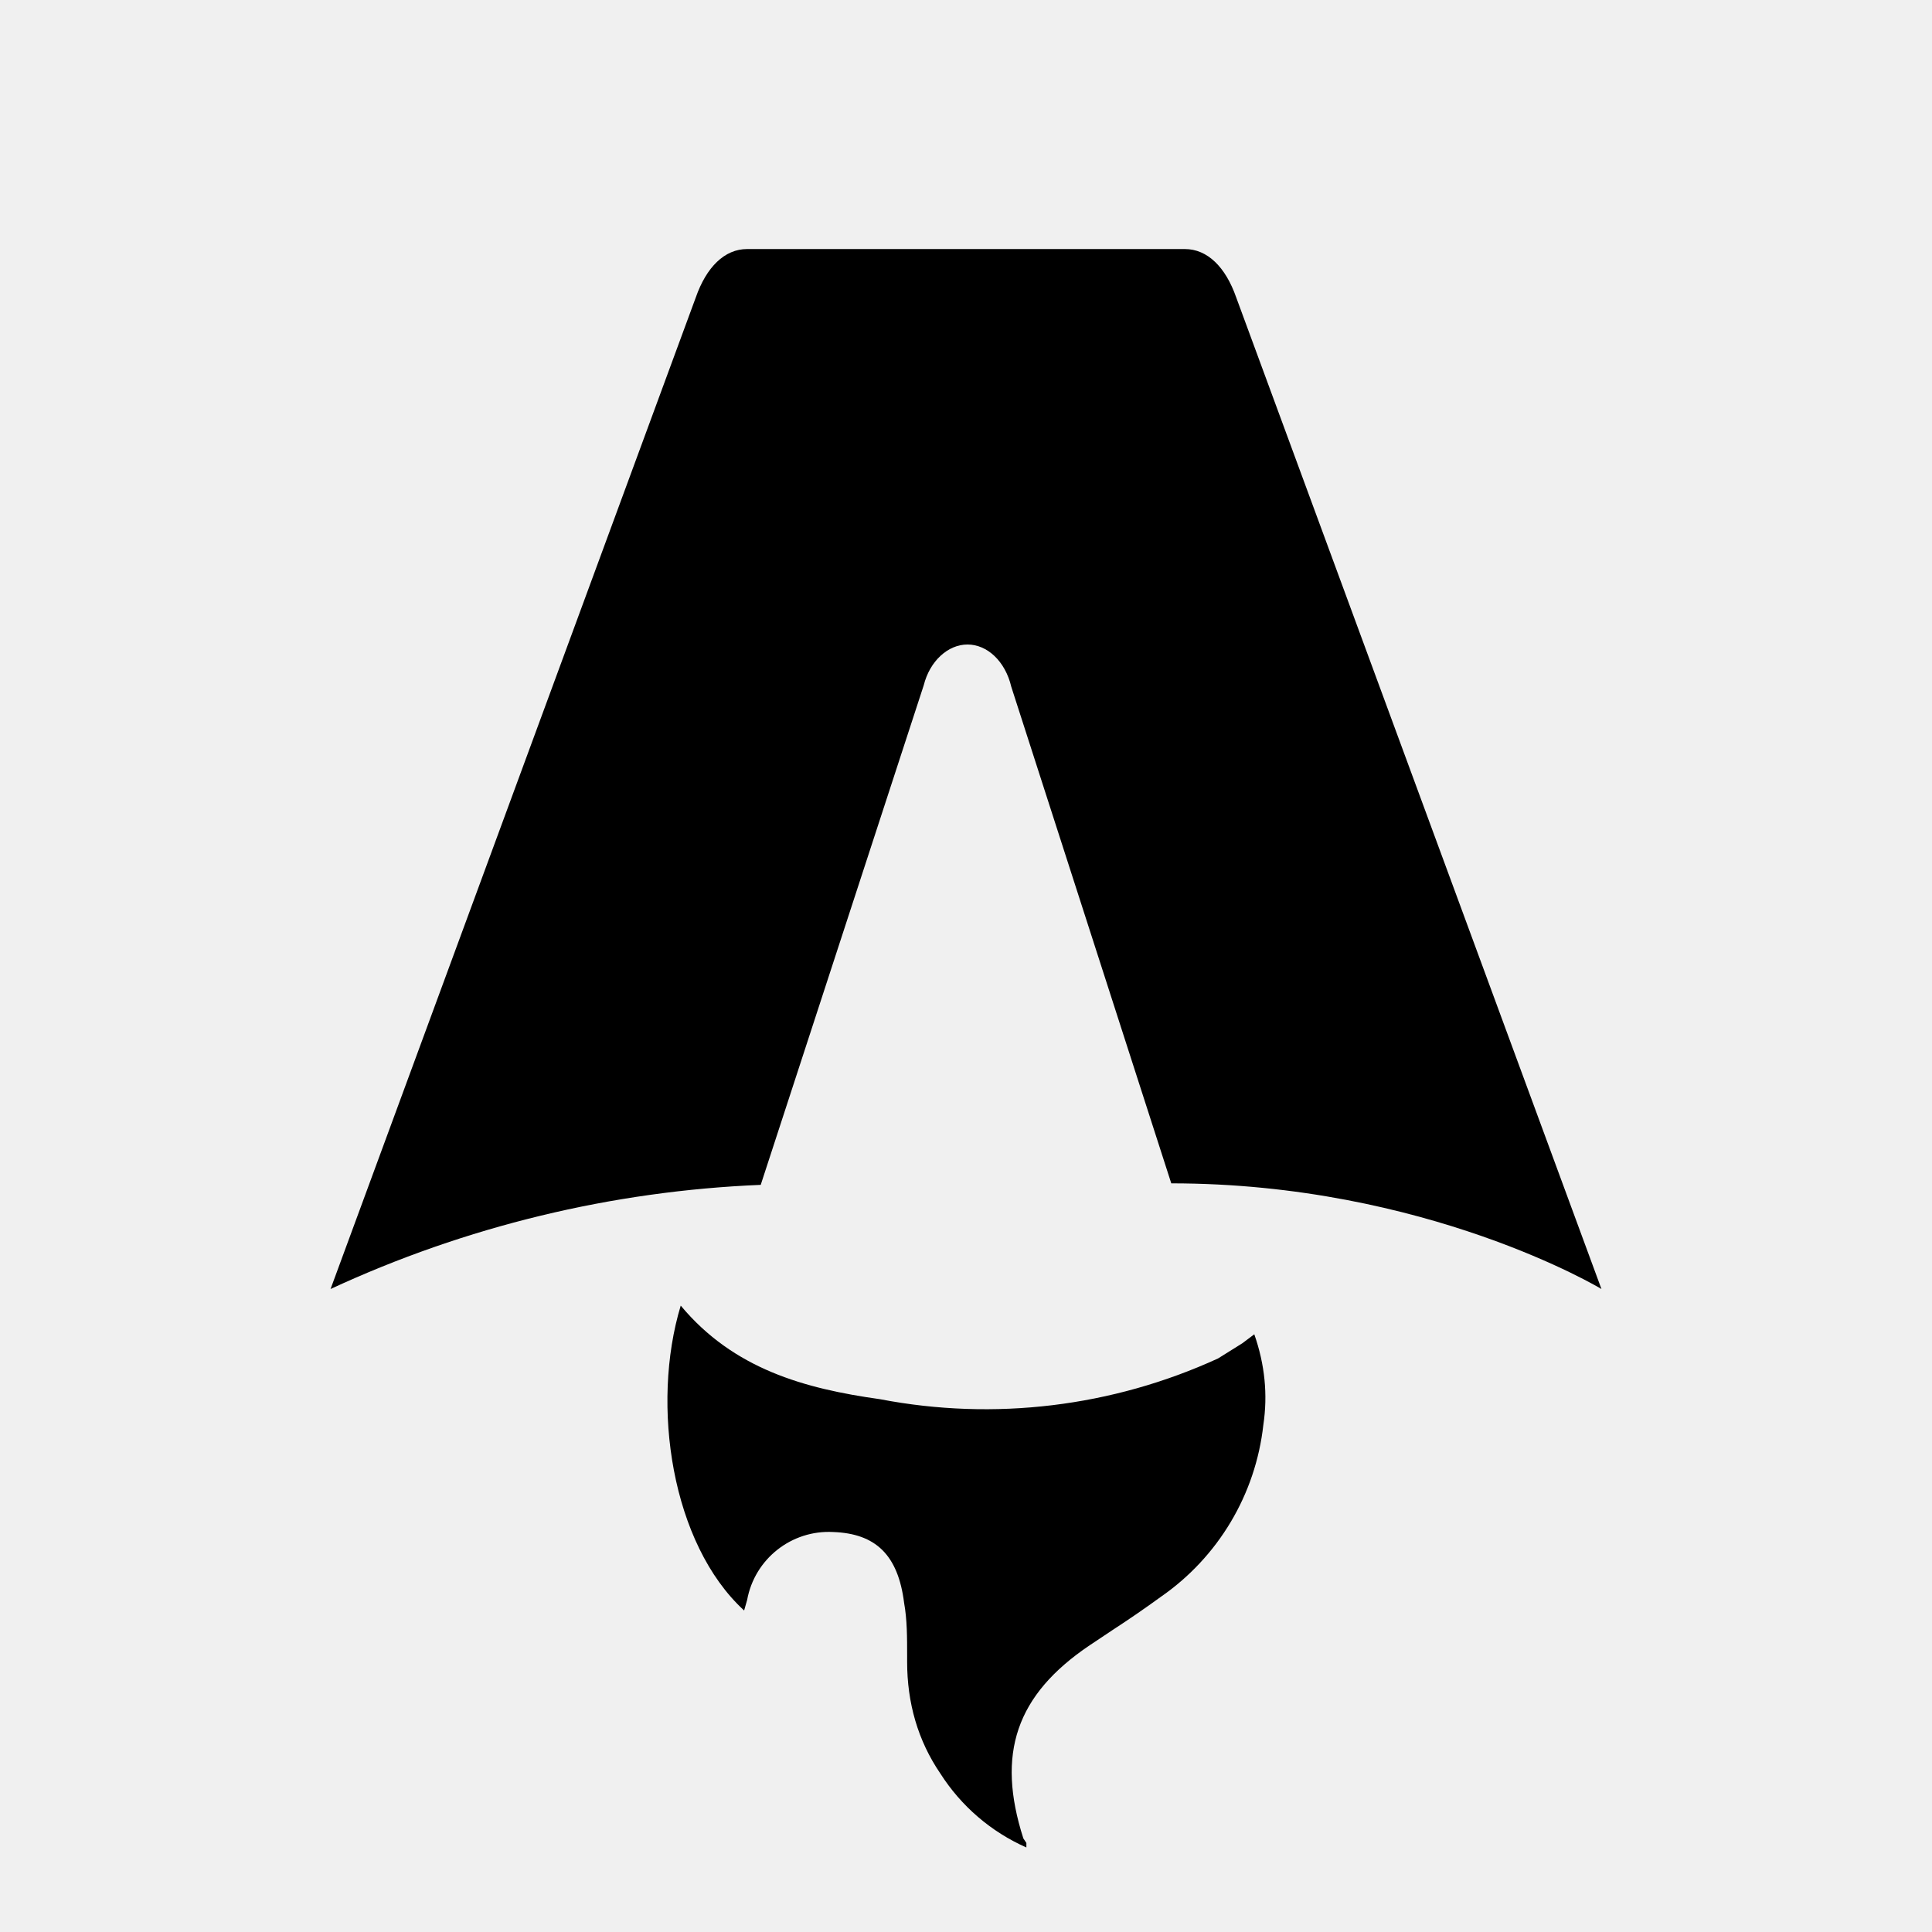
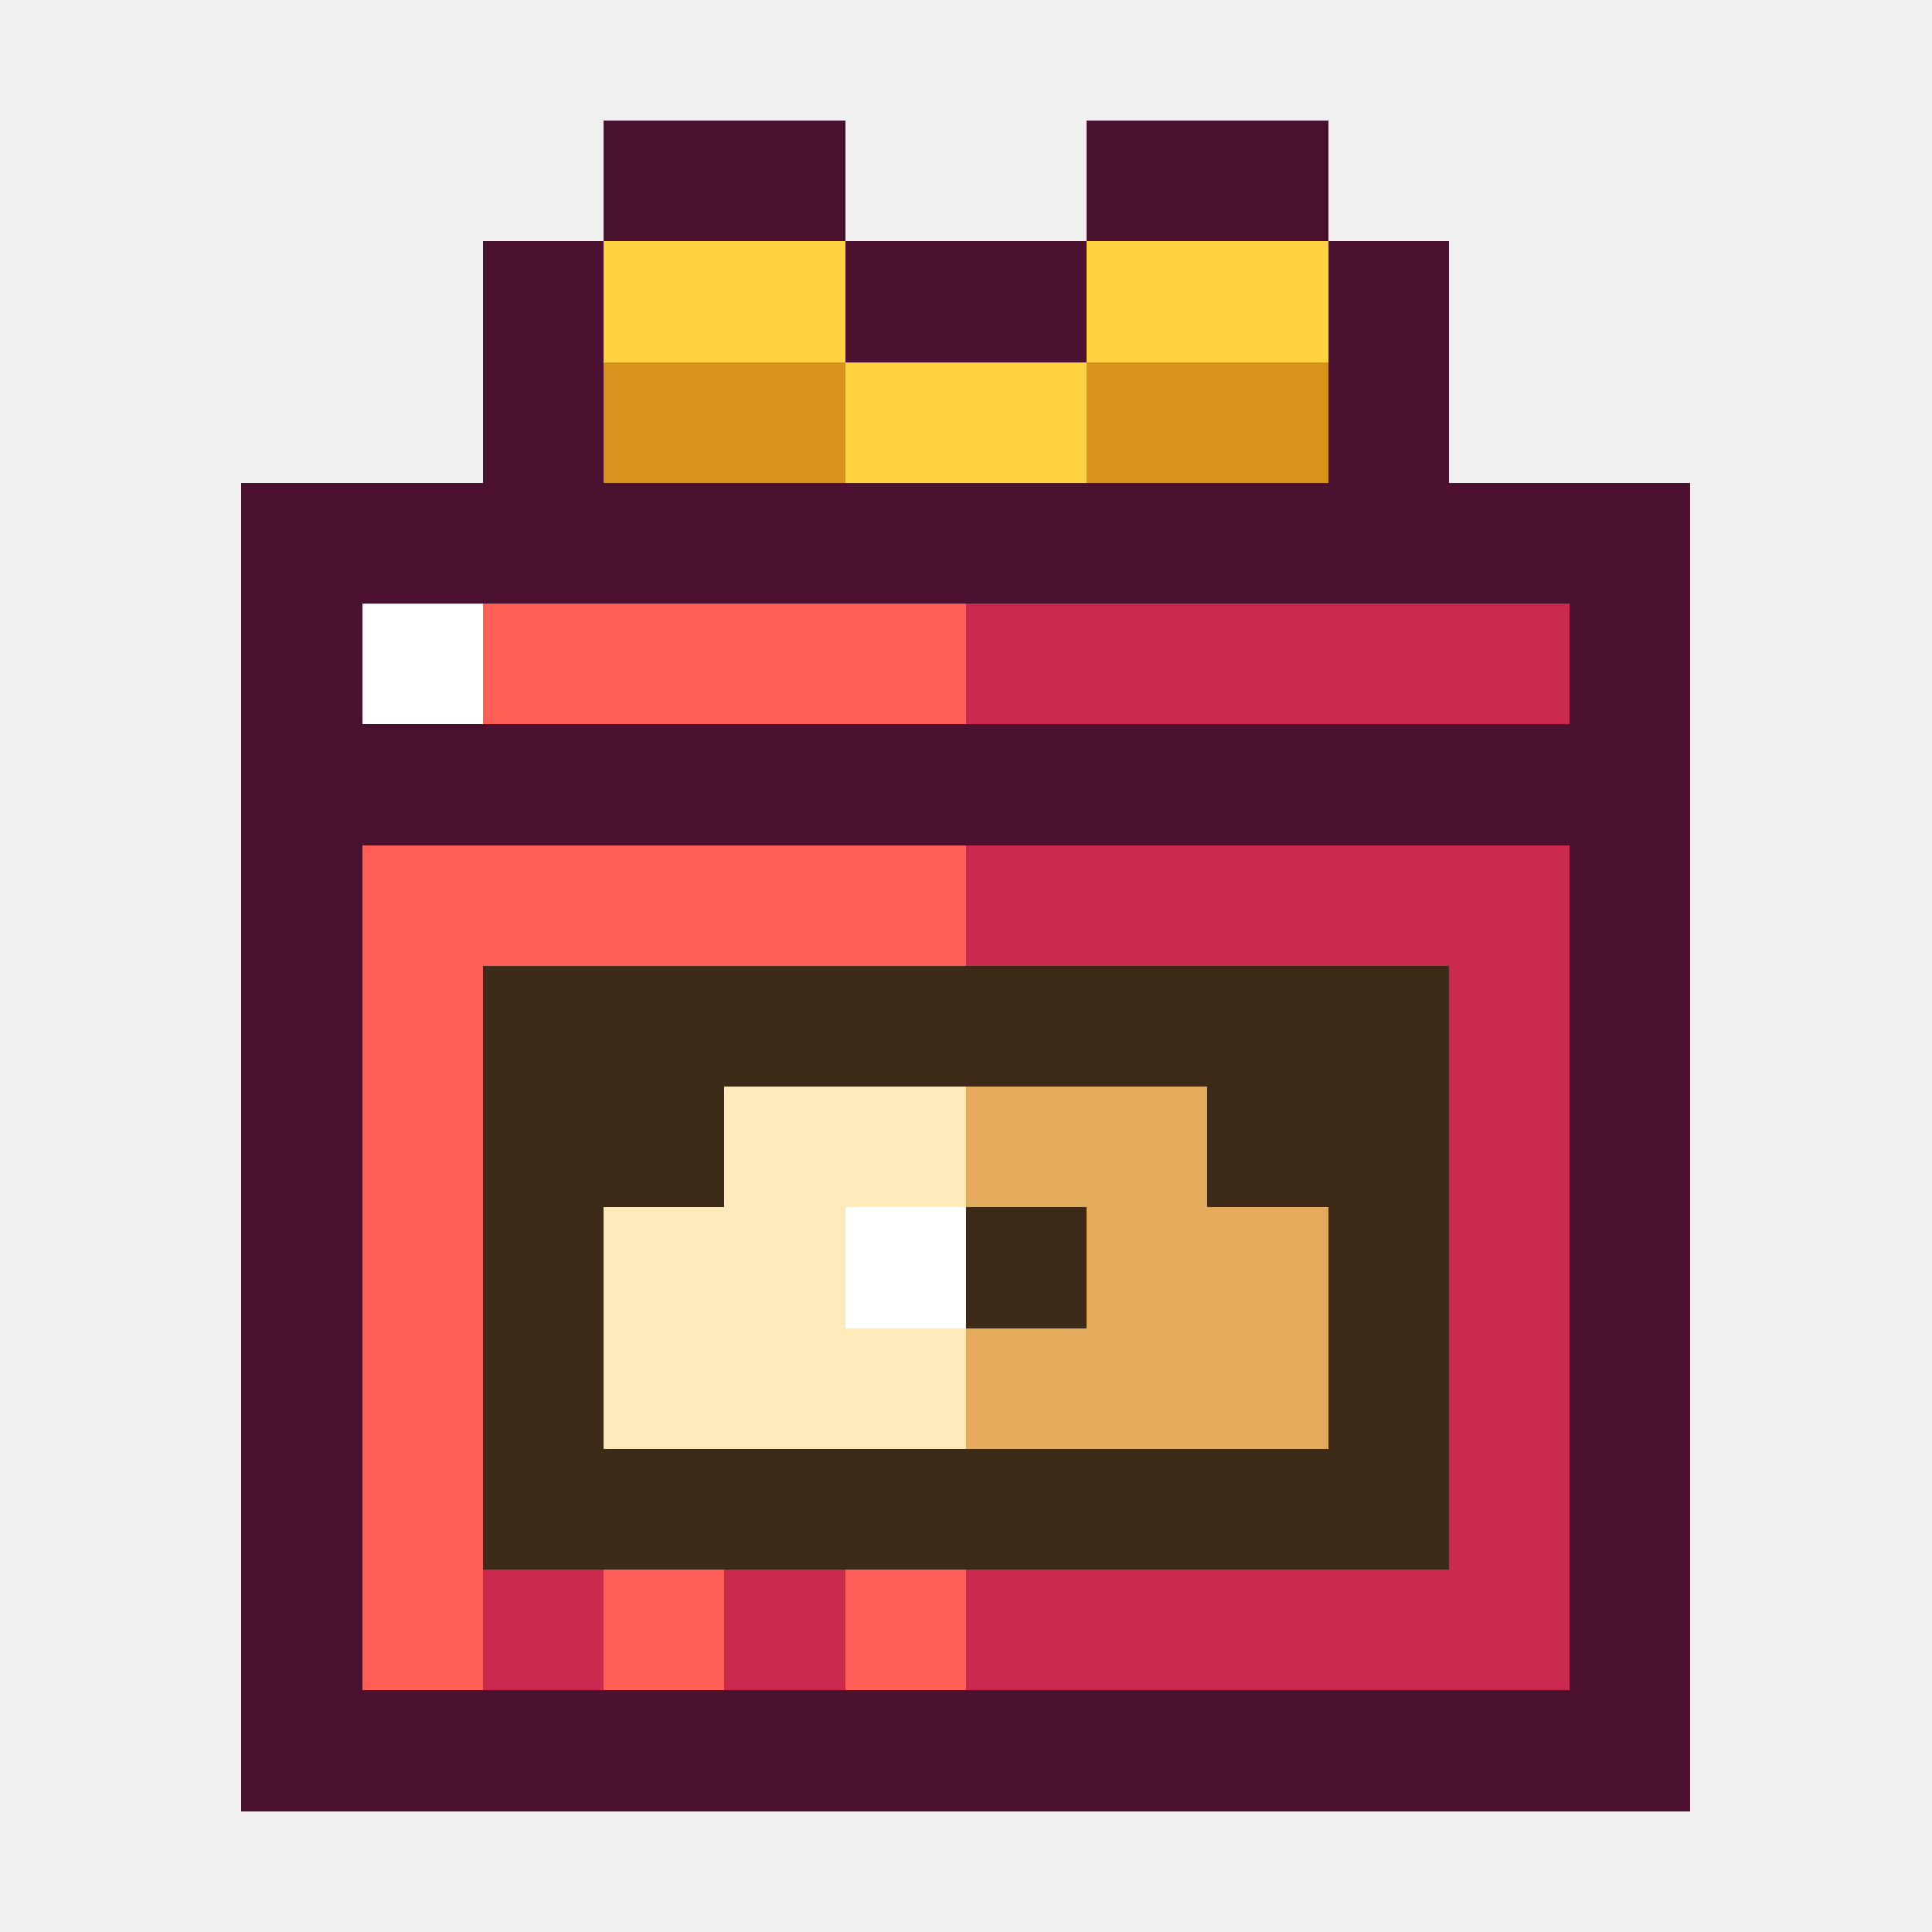
- <svg xmlns="http://www.w3.org/2000/svg" fill="none" viewBox="0 0 128 128">
-   <path d="M50.4 78.5a75.1 75.1 0 0 0-28.5 6.9l24.2-65.7c.7-2 1.9-3.2 3.4-3.2h29c1.5 0 2.7 1.2 3.4 3.2l24.2 65.7s-11.6-7-28.5-7L67 45.5c-.4-1.7-1.6-2.8-2.9-2.8-1.3 0-2.5 1.1-2.9 2.7L50.4 78.5Zm-1.1 28.2Zm-4.2-20.2c-2 6.6-.6 15.8 4.2 20.2a17.5 17.5 0 0 1 .2-.7 5.5 5.5 0 0 1 5.7-4.5c2.8.1 4.3 1.5 4.7 4.7.2 1.1.2 2.3.2 3.5v.4c0 2.7.7 5.2 2.2 7.4a13 13 0 0 0 5.7 4.9v-.3l-.2-.3c-1.8-5.6-.5-9.5 4.4-12.8l1.5-1a73 73 0 0 0 3.2-2.2 16 16 0 0 0 6.8-11.4c.3-2 .1-4-.6-6l-.8.6-1.6 1a37 37 0 0 1-22.4 2.7c-5-.7-9.7-2-13.2-6.2Z" />
-   <style>
-         path { fill: #000; }
-         @media (prefers-color-scheme: dark) {
-             path { fill: #FFF; }
-         }
-     </style>
+ <svg xmlns="http://www.w3.org/2000/svg" viewBox="0 0 128 128" shape-rendering="crispEdges">
+   <rect x="40" y="8" width="8" height="8" fill="#4A1230" />
+   <rect x="48" y="8" width="8" height="8" fill="#4A1230" />
+   <rect x="72" y="8" width="8" height="8" fill="#4A1230" />
+   <rect x="80" y="8" width="8" height="8" fill="#4A1230" />
+   <rect x="32" y="16" width="8" height="8" fill="#4A1230" />
+   <rect x="40" y="16" width="8" height="8" fill="#FFD23F" />
+   <rect x="48" y="16" width="8" height="8" fill="#FFD23F" />
+   <rect x="56" y="16" width="8" height="8" fill="#4A1230" />
+   <rect x="64" y="16" width="8" height="8" fill="#4A1230" />
+   <rect x="72" y="16" width="8" height="8" fill="#FFD23F" />
+   <rect x="80" y="16" width="8" height="8" fill="#FFD23F" />
+   <rect x="88" y="16" width="8" height="8" fill="#4A1230" />
+   <rect x="32" y="24" width="8" height="8" fill="#4A1230" />
+   <rect x="40" y="24" width="8" height="8" fill="#D9931C" />
+   <rect x="48" y="24" width="8" height="8" fill="#D9931C" />
+   <rect x="56" y="24" width="8" height="8" fill="#FFD23F" />
+   <rect x="64" y="24" width="8" height="8" fill="#FFD23F" />
+   <rect x="72" y="24" width="8" height="8" fill="#D9931C" />
+   <rect x="80" y="24" width="8" height="8" fill="#D9931C" />
+   <rect x="88" y="24" width="8" height="8" fill="#4A1230" />
+   <rect x="16" y="32" width="8" height="8" fill="#4A1230" />
+   <rect x="24" y="32" width="8" height="8" fill="#4A1230" />
+   <rect x="32" y="32" width="8" height="8" fill="#4A1230" />
+   <rect x="40" y="32" width="8" height="8" fill="#4A1230" />
+   <rect x="48" y="32" width="8" height="8" fill="#4A1230" />
+   <rect x="56" y="32" width="8" height="8" fill="#4A1230" />
+   <rect x="64" y="32" width="8" height="8" fill="#4A1230" />
+   <rect x="72" y="32" width="8" height="8" fill="#4A1230" />
+   <rect x="80" y="32" width="8" height="8" fill="#4A1230" />
+   <rect x="88" y="32" width="8" height="8" fill="#4A1230" />
+   <rect x="96" y="32" width="8" height="8" fill="#4A1230" />
+   <rect x="104" y="32" width="8" height="8" fill="#4A1230" />
+   <rect x="16" y="40" width="8" height="8" fill="#4A1230" />
+   <rect x="24" y="40" width="8" height="8" fill="#FFFFFF" />
+   <rect x="32" y="40" width="8" height="8" fill="#FF5F56" />
+   <rect x="40" y="40" width="8" height="8" fill="#FF5F56" />
+   <rect x="48" y="40" width="8" height="8" fill="#FF5F56" />
+   <rect x="56" y="40" width="8" height="8" fill="#FF5F56" />
+   <rect x="64" y="40" width="8" height="8" fill="#C92A4E" />
+   <rect x="72" y="40" width="8" height="8" fill="#C92A4E" />
+   <rect x="80" y="40" width="8" height="8" fill="#C92A4E" />
+   <rect x="88" y="40" width="8" height="8" fill="#C92A4E" />
+   <rect x="96" y="40" width="8" height="8" fill="#C92A4E" />
+   <rect x="104" y="40" width="8" height="8" fill="#4A1230" />
+   <rect x="16" y="48" width="8" height="8" fill="#4A1230" />
+   <rect x="24" y="48" width="8" height="8" fill="#4A1230" />
+   <rect x="32" y="48" width="8" height="8" fill="#4A1230" />
+   <rect x="40" y="48" width="8" height="8" fill="#4A1230" />
+   <rect x="48" y="48" width="8" height="8" fill="#4A1230" />
+   <rect x="56" y="48" width="8" height="8" fill="#4A1230" />
+   <rect x="64" y="48" width="8" height="8" fill="#4A1230" />
+   <rect x="72" y="48" width="8" height="8" fill="#4A1230" />
+   <rect x="80" y="48" width="8" height="8" fill="#4A1230" />
+   <rect x="88" y="48" width="8" height="8" fill="#4A1230" />
+   <rect x="96" y="48" width="8" height="8" fill="#4A1230" />
+   <rect x="104" y="48" width="8" height="8" fill="#4A1230" />
+   <rect x="16" y="56" width="8" height="8" fill="#4A1230" />
+   <rect x="24" y="56" width="8" height="8" fill="#FF5F56" />
+   <rect x="32" y="56" width="8" height="8" fill="#FF5F56" />
+   <rect x="40" y="56" width="8" height="8" fill="#FF5F56" />
+   <rect x="48" y="56" width="8" height="8" fill="#FF5F56" />
+   <rect x="56" y="56" width="8" height="8" fill="#FF5F56" />
+   <rect x="64" y="56" width="8" height="8" fill="#C92A4E" />
+   <rect x="72" y="56" width="8" height="8" fill="#C92A4E" />
+   <rect x="80" y="56" width="8" height="8" fill="#C92A4E" />
+   <rect x="88" y="56" width="8" height="8" fill="#C92A4E" />
+   <rect x="96" y="56" width="8" height="8" fill="#C92A4E" />
+   <rect x="104" y="56" width="8" height="8" fill="#4A1230" />
+   <rect x="16" y="64" width="8" height="8" fill="#4A1230" />
+   <rect x="24" y="64" width="8" height="8" fill="#FF5F56" />
+   <rect x="32" y="64" width="8" height="8" fill="#3D2B17" />
+   <rect x="40" y="64" width="8" height="8" fill="#3D2B17" />
+   <rect x="48" y="64" width="8" height="8" fill="#3D2B17" />
+   <rect x="56" y="64" width="8" height="8" fill="#3D2B17" />
+   <rect x="64" y="64" width="8" height="8" fill="#3D2B17" />
+   <rect x="72" y="64" width="8" height="8" fill="#3D2B17" />
+   <rect x="80" y="64" width="8" height="8" fill="#3D2B17" />
+   <rect x="88" y="64" width="8" height="8" fill="#3D2B17" />
+   <rect x="96" y="64" width="8" height="8" fill="#C92A4E" />
+   <rect x="104" y="64" width="8" height="8" fill="#4A1230" />
+   <rect x="16" y="72" width="8" height="8" fill="#4A1230" />
+   <rect x="24" y="72" width="8" height="8" fill="#FF5F56" />
+   <rect x="32" y="72" width="8" height="8" fill="#3D2B17" />
+   <rect x="40" y="72" width="8" height="8" fill="#3D2B17" />
+   <rect x="48" y="72" width="8" height="8" fill="#FFE9B8" />
+   <rect x="56" y="72" width="8" height="8" fill="#FFE9B8" />
+   <rect x="64" y="72" width="8" height="8" fill="#E3AB5C" />
+   <rect x="72" y="72" width="8" height="8" fill="#E3AB5C" />
+   <rect x="80" y="72" width="8" height="8" fill="#3D2B17" />
+   <rect x="88" y="72" width="8" height="8" fill="#3D2B17" />
+   <rect x="96" y="72" width="8" height="8" fill="#C92A4E" />
+   <rect x="104" y="72" width="8" height="8" fill="#4A1230" />
+   <rect x="16" y="80" width="8" height="8" fill="#4A1230" />
+   <rect x="24" y="80" width="8" height="8" fill="#FF5F56" />
+   <rect x="32" y="80" width="8" height="8" fill="#3D2B17" />
+   <rect x="40" y="80" width="8" height="8" fill="#FFE9B8" />
+   <rect x="48" y="80" width="8" height="8" fill="#FFE9B8" />
+   <rect x="56" y="80" width="8" height="8" fill="#FFFFFF" />
+   <rect x="64" y="80" width="8" height="8" fill="#3D2B17" />
+   <rect x="72" y="80" width="8" height="8" fill="#E3AB5C" />
+   <rect x="80" y="80" width="8" height="8" fill="#E3AB5C" />
+   <rect x="88" y="80" width="8" height="8" fill="#3D2B17" />
+   <rect x="96" y="80" width="8" height="8" fill="#C92A4E" />
+   <rect x="104" y="80" width="8" height="8" fill="#4A1230" />
+   <rect x="16" y="88" width="8" height="8" fill="#4A1230" />
+   <rect x="24" y="88" width="8" height="8" fill="#FF5F56" />
+   <rect x="32" y="88" width="8" height="8" fill="#3D2B17" />
+   <rect x="40" y="88" width="8" height="8" fill="#FFE9B8" />
+   <rect x="48" y="88" width="8" height="8" fill="#FFE9B8" />
+   <rect x="56" y="88" width="8" height="8" fill="#FFE9B8" />
+   <rect x="64" y="88" width="8" height="8" fill="#E3AB5C" />
+   <rect x="72" y="88" width="8" height="8" fill="#E3AB5C" />
+   <rect x="80" y="88" width="8" height="8" fill="#E3AB5C" />
+   <rect x="88" y="88" width="8" height="8" fill="#3D2B17" />
+   <rect x="96" y="88" width="8" height="8" fill="#C92A4E" />
+   <rect x="104" y="88" width="8" height="8" fill="#4A1230" />
+   <rect x="16" y="96" width="8" height="8" fill="#4A1230" />
+   <rect x="24" y="96" width="8" height="8" fill="#FF5F56" />
+   <rect x="32" y="96" width="8" height="8" fill="#3D2B17" />
+   <rect x="40" y="96" width="8" height="8" fill="#3D2B17" />
+   <rect x="48" y="96" width="8" height="8" fill="#3D2B17" />
+   <rect x="56" y="96" width="8" height="8" fill="#3D2B17" />
+   <rect x="64" y="96" width="8" height="8" fill="#3D2B17" />
+   <rect x="72" y="96" width="8" height="8" fill="#3D2B17" />
+   <rect x="80" y="96" width="8" height="8" fill="#3D2B17" />
+   <rect x="88" y="96" width="8" height="8" fill="#3D2B17" />
+   <rect x="96" y="96" width="8" height="8" fill="#C92A4E" />
+   <rect x="104" y="96" width="8" height="8" fill="#4A1230" />
+   <rect x="16" y="104" width="8" height="8" fill="#4A1230" />
+   <rect x="24" y="104" width="8" height="8" fill="#FF5F56" />
+   <rect x="32" y="104" width="8" height="8" fill="#C92A4E" />
+   <rect x="40" y="104" width="8" height="8" fill="#FF5F56" />
+   <rect x="48" y="104" width="8" height="8" fill="#C92A4E" />
+   <rect x="56" y="104" width="8" height="8" fill="#FF5F56" />
+   <rect x="64" y="104" width="8" height="8" fill="#C92A4E" />
+   <rect x="72" y="104" width="8" height="8" fill="#C92A4E" />
+   <rect x="80" y="104" width="8" height="8" fill="#C92A4E" />
+   <rect x="88" y="104" width="8" height="8" fill="#C92A4E" />
+   <rect x="96" y="104" width="8" height="8" fill="#C92A4E" />
+   <rect x="104" y="104" width="8" height="8" fill="#4A1230" />
+   <rect x="16" y="112" width="8" height="8" fill="#4A1230" />
+   <rect x="24" y="112" width="8" height="8" fill="#4A1230" />
+   <rect x="32" y="112" width="8" height="8" fill="#4A1230" />
+   <rect x="40" y="112" width="8" height="8" fill="#4A1230" />
+   <rect x="48" y="112" width="8" height="8" fill="#4A1230" />
+   <rect x="56" y="112" width="8" height="8" fill="#4A1230" />
+   <rect x="64" y="112" width="8" height="8" fill="#4A1230" />
+   <rect x="72" y="112" width="8" height="8" fill="#4A1230" />
+   <rect x="80" y="112" width="8" height="8" fill="#4A1230" />
+   <rect x="88" y="112" width="8" height="8" fill="#4A1230" />
+   <rect x="96" y="112" width="8" height="8" fill="#4A1230" />
+   <rect x="104" y="112" width="8" height="8" fill="#4A1230" />
</svg>
